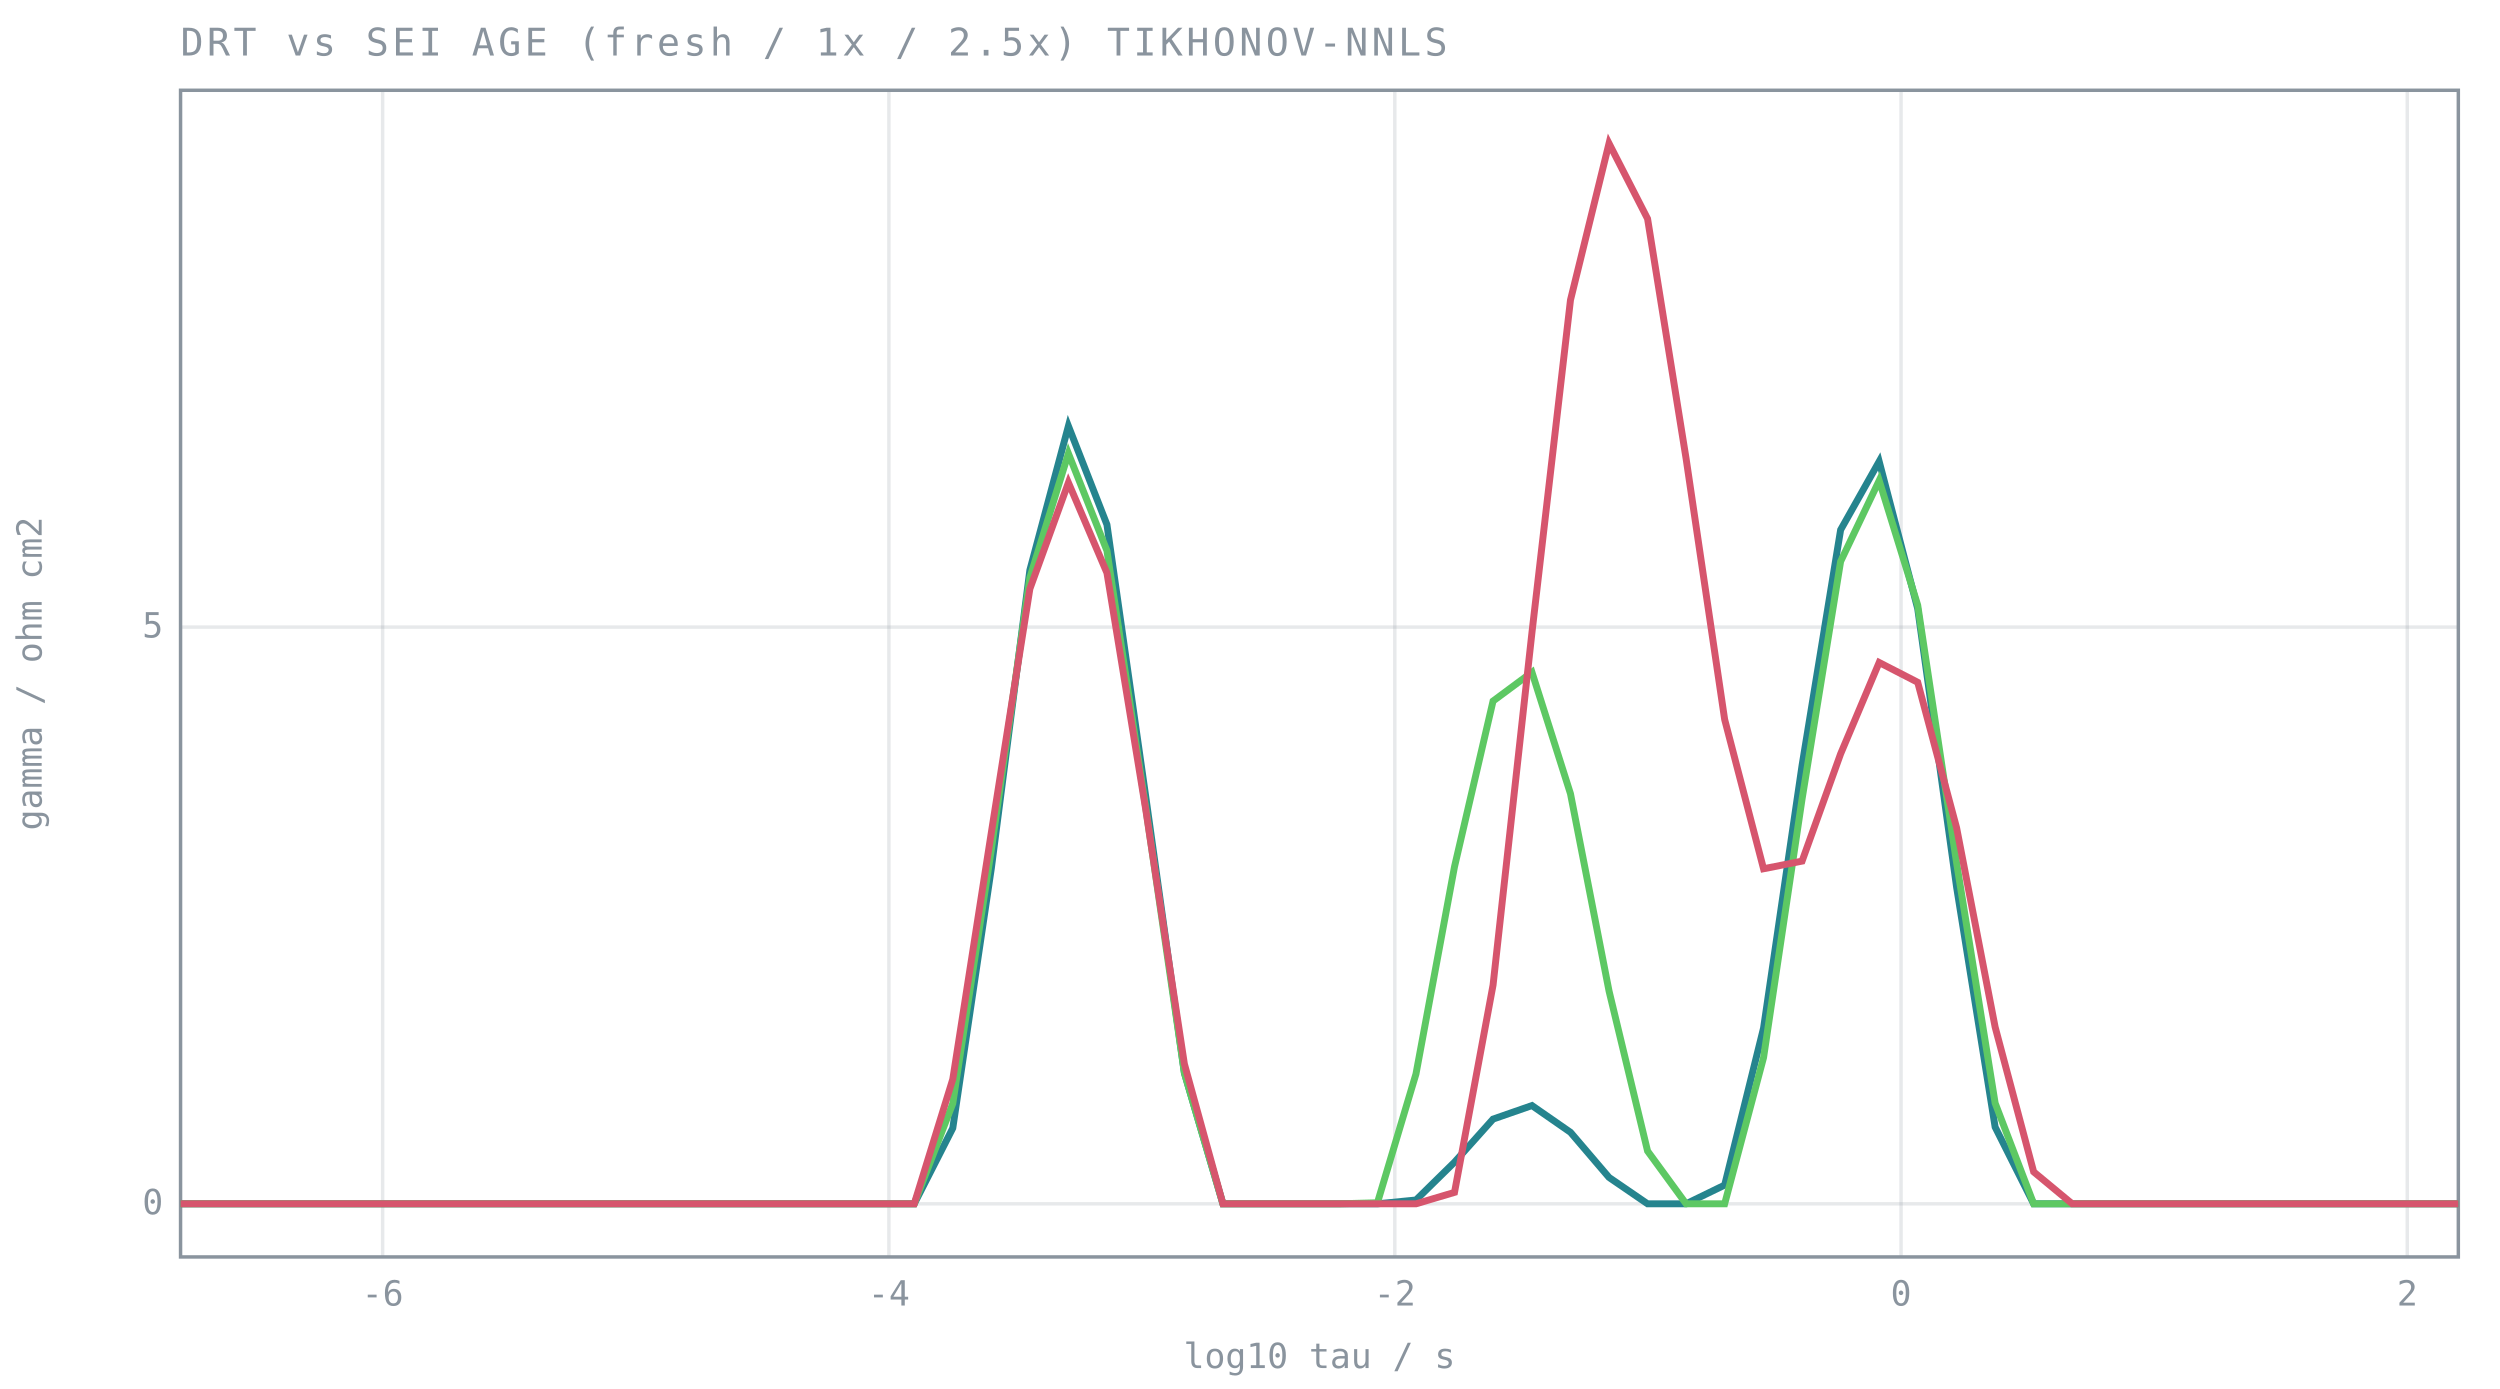
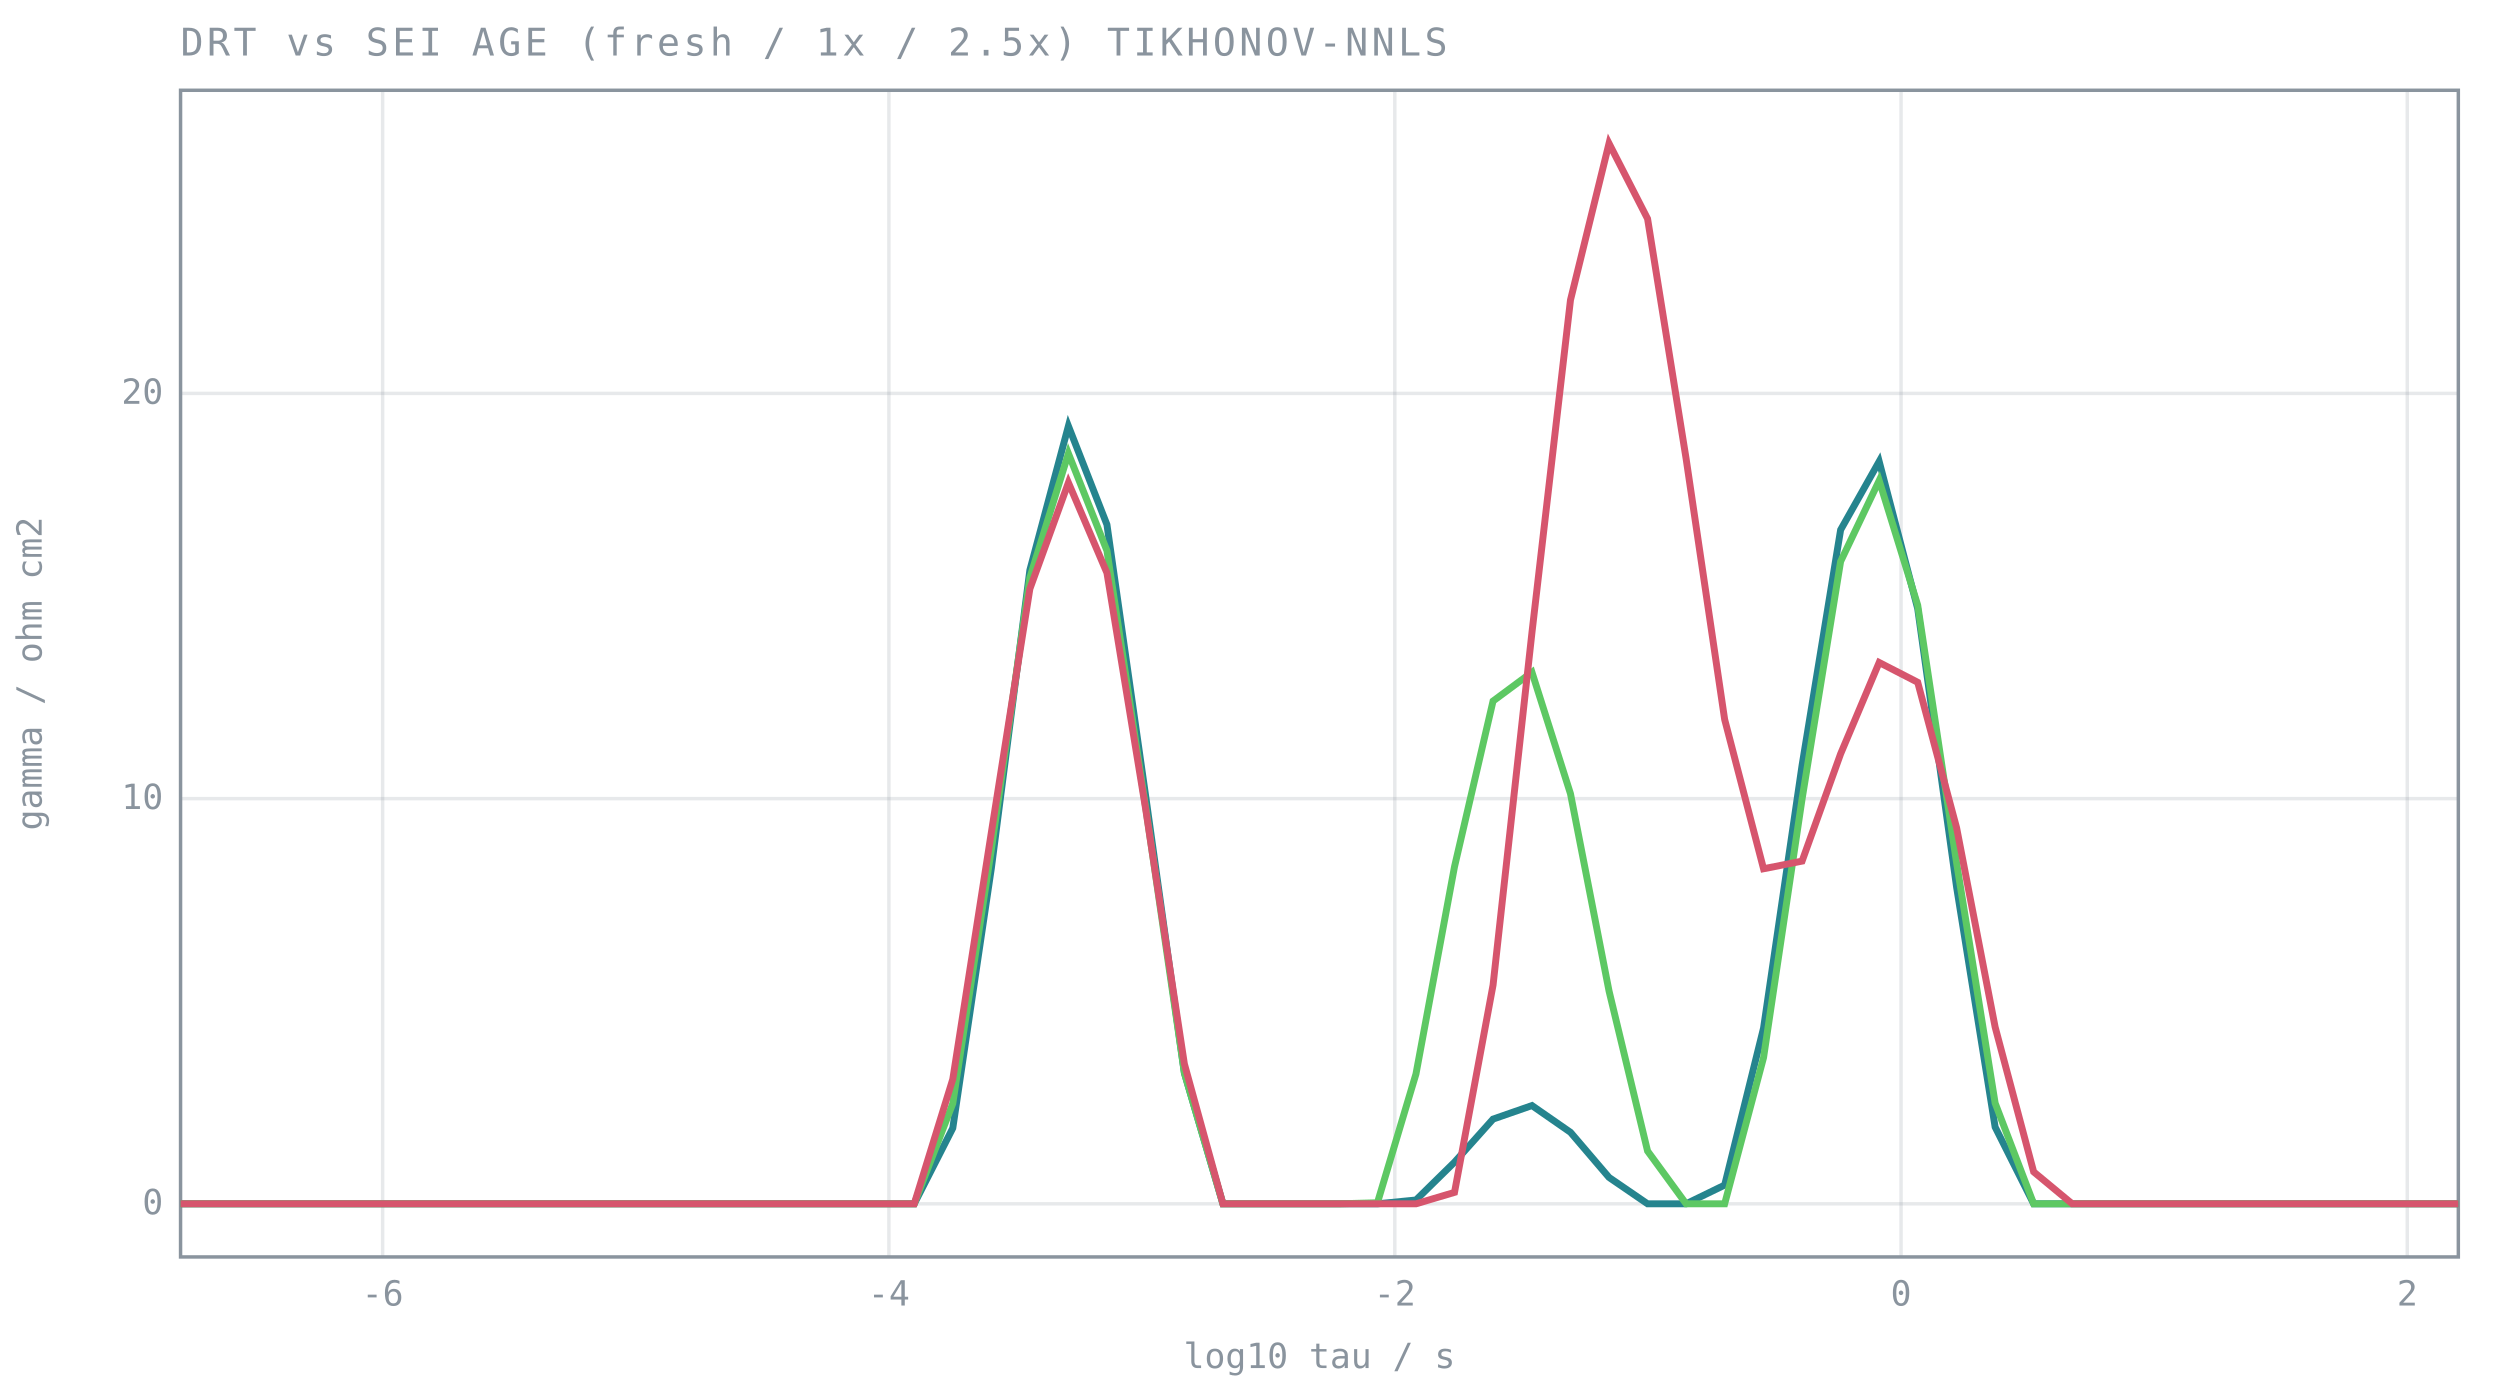
<svg xmlns="http://www.w3.org/2000/svg" viewBox="0 0 720 400" font-family="'IBM Plex Mono', monospace" font-size="10">
  <line x1="110.2" y1="26" x2="110.2" y2="362" stroke="#8a949e33" />
  <text x="110.2" y="376" fill="#8a949e" text-anchor="middle">-6</text>
  <line x1="256.0" y1="26" x2="256.0" y2="362" stroke="#8a949e33" />
  <text x="256.0" y="376" fill="#8a949e" text-anchor="middle">-4</text>
  <line x1="401.7" y1="26" x2="401.7" y2="362" stroke="#8a949e33" />
  <text x="401.7" y="376" fill="#8a949e" text-anchor="middle">-2</text>
  <line x1="547.5" y1="26" x2="547.5" y2="362" stroke="#8a949e33" />
  <text x="547.5" y="376" fill="#8a949e" text-anchor="middle">0</text>
  <line x1="693.3" y1="26" x2="693.3" y2="362" stroke="#8a949e33" />
  <text x="693.3" y="376" fill="#8a949e" text-anchor="middle">2</text>
  <line x1="52" y1="346.7" x2="708" y2="346.7" stroke="#8a949e33" />
  <text x="47" y="349.7" fill="#8a949e" text-anchor="end">0</text>
-   <line x1="52" y1="180.6" x2="708" y2="180.6" stroke="#8a949e33" />
-   <text x="47" y="183.6" fill="#8a949e" text-anchor="end">5</text>
+   <line x1="52" y1="230.0" x2="708" y2="230.0" stroke="#8a949e33" />
+   <text x="47" y="233.0" fill="#8a949e" text-anchor="end">10</text>
+   <line x1="52" y1="113.3" x2="708" y2="113.3" stroke="#8a949e33" />
+   <text x="47" y="116.3" fill="#8a949e" text-anchor="end">20</text>
  <rect x="52" y="26" width="656" height="336" fill="none" stroke="#8a949e" />
  <path d="M52.0,346.7 L63.1,346.7 L74.2,346.7 L85.4,346.7 L96.5,346.7 L107.6,346.7 L118.7,346.7 L129.8,346.7 L140.9,346.7 L152.1,346.7 L163.2,346.7 L174.3,346.7 L185.4,346.7 L196.5,346.7 L207.7,346.7 L218.8,346.7 L229.9,346.7 L241.0,346.7 L252.1,346.7 L263.3,346.7 L274.4,324.9 L285.5,250.1 L296.6,164.2 L307.7,122.7 L318.8,151.1 L330.0,229.6 L341.1,309.0 L352.2,346.7 L363.3,346.7 L374.4,346.7 L385.6,346.7 L396.7,346.7 L407.8,345.6 L418.9,334.7 L430.0,322.3 L441.2,318.4 L452.3,326.1 L463.4,339.1 L474.5,346.7 L485.6,346.7 L496.7,341.3 L507.9,296.1 L519.0,220.4 L530.1,152.6 L541.2,132.9 L552.3,175.3 L563.5,255.5 L574.6,324.6 L585.7,346.7 L596.8,346.7 L607.9,346.7 L619.1,346.7 L630.2,346.7 L641.3,346.7 L652.4,346.7 L663.5,346.7 L674.6,346.7 L685.8,346.7 L696.9,346.7 L708.0,346.7" fill="none" stroke="rgb(37, 132, 142)" stroke-width="2" />
  <path d="M52.0,346.7 L63.1,346.7 L74.2,346.7 L85.4,346.7 L96.5,346.7 L107.6,346.7 L118.7,346.7 L129.8,346.7 L140.9,346.7 L152.1,346.7 L163.2,346.7 L174.3,346.7 L185.4,346.7 L196.5,346.7 L207.7,346.7 L218.8,346.7 L229.9,346.7 L241.0,346.7 L252.1,346.7 L263.3,346.7 L274.4,317.8 L285.5,244.7 L296.6,166.4 L307.7,130.6 L318.8,158.6 L330.0,232.8 L341.1,309.0 L352.2,346.7 L363.3,346.7 L374.4,346.7 L385.6,346.7 L396.7,346.4 L407.8,309.3 L418.9,249.6 L430.0,201.9 L441.2,193.6 L452.3,228.6 L463.4,285.4 L474.5,331.5 L485.6,346.7 L496.7,346.7 L507.9,304.6 L519.0,230.1 L530.1,161.7 L541.2,138.4 L552.3,174.3 L563.5,248.5 L574.6,317.7 L585.7,346.7 L596.8,346.7 L607.9,346.7 L619.1,346.7 L630.2,346.7 L641.3,346.7 L652.4,346.7 L663.5,346.7 L674.6,346.7 L685.8,346.7 L696.9,346.7 L708.0,346.7" fill="none" stroke="rgb(93, 200, 99)" stroke-width="2" />
  <path d="M52.0,346.7 L63.1,346.7 L74.2,346.7 L85.4,346.7 L96.5,346.7 L107.6,346.7 L118.7,346.7 L129.8,346.7 L140.9,346.7 L152.1,346.7 L163.2,346.7 L174.3,346.7 L185.4,346.7 L196.5,346.7 L207.7,346.7 L218.8,346.7 L229.9,346.7 L241.0,346.7 L252.1,346.7 L263.3,346.7 L274.4,310.8 L285.5,239.8 L296.6,169.6 L307.7,139.0 L318.8,165.0 L330.0,233.3 L341.1,306.4 L352.2,346.7 L363.3,346.7 L374.4,346.7 L385.6,346.7 L396.7,346.7 L407.8,346.7 L418.9,343.4 L430.0,283.7 L441.2,182.2 L452.3,86.4 L463.4,41.3 L474.5,63.0 L485.6,132.1 L496.7,207.2 L507.9,250.2 L519.0,248.0 L530.1,217.1 L541.2,190.8 L552.3,196.5 L563.5,238.4 L574.6,295.8 L585.7,337.5 L596.8,346.7 L607.9,346.7 L619.1,346.7 L630.2,346.7 L641.3,346.7 L652.4,346.7 L663.5,346.7 L674.6,346.7 L685.8,346.7 L696.9,346.7 L708.0,346.7" fill="none" stroke="rgb(214, 85, 109)" stroke-width="2" />
  <text x="380" y="394" fill="#8a949e" text-anchor="middle">log10 tau / s</text>
  <text transform="translate(12 194) rotate(-90)" fill="#8a949e" text-anchor="middle">gamma / ohm cm2</text>
  <text x="52" y="16" fill="#8a949e" font-size="11" letter-spacing="1">DRT vs SEI AGE  (fresh / 1x / 2.5x)  TIKHONOV-NNLS</text>
</svg>
